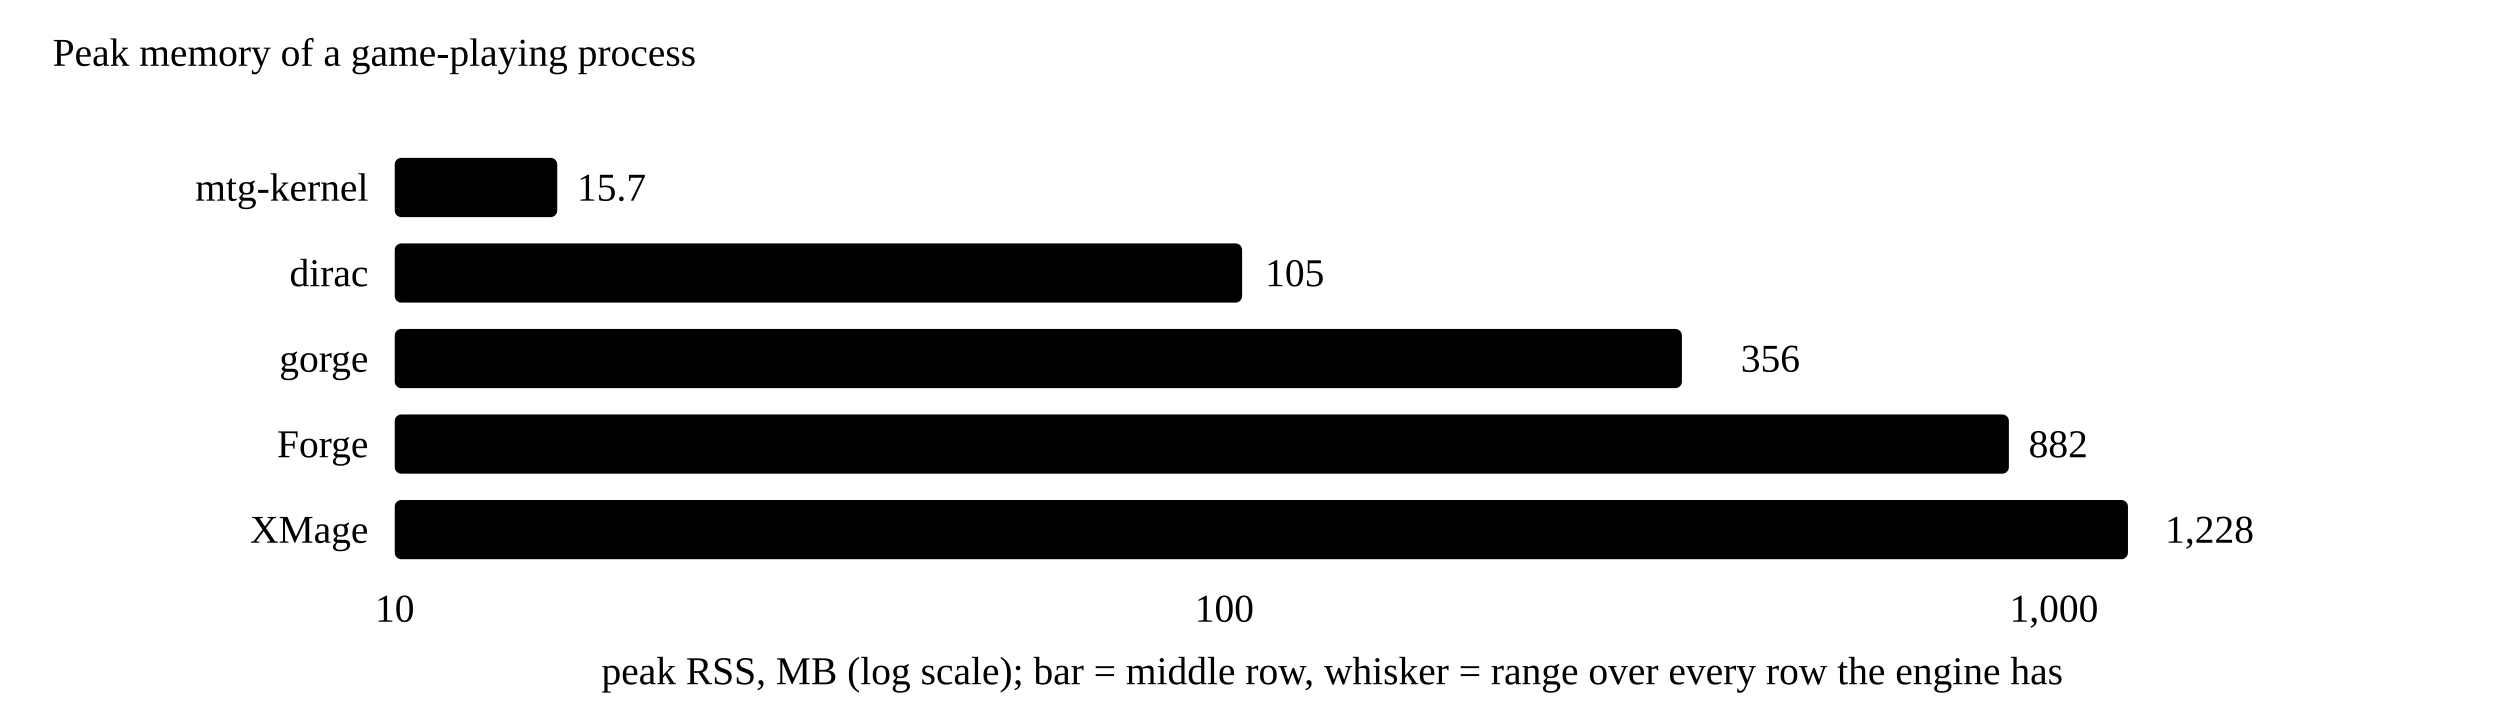
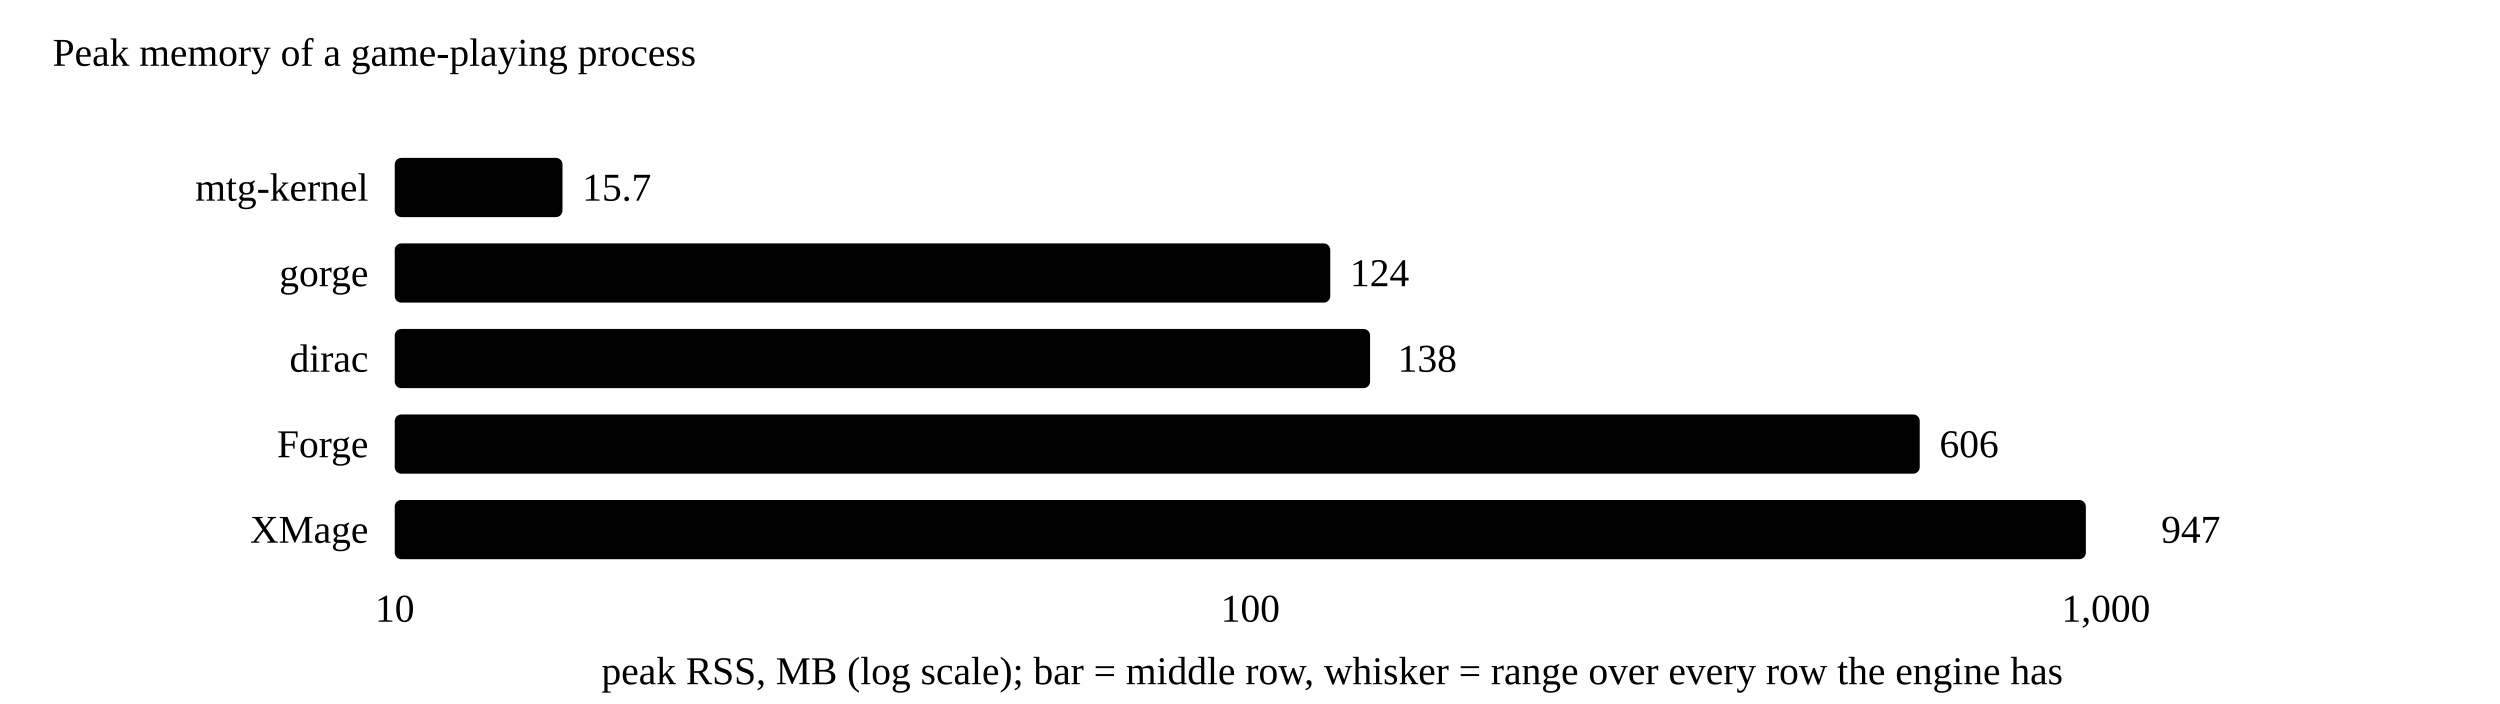
<svg xmlns="http://www.w3.org/2000/svg" class="mzc" viewBox="0 0 760 214" role="img" aria-label="Bar chart, log scale: peak resident memory per engine">
  <text x="16.0" y="20.0" class="mz-title" text-anchor="start">Peak memory of a game-playing process</text>
  <line class="mz-grid" x1="120.0" y1="40" x2="120.0" y2="174" />
  <text x="120.0" y="189.0" class="mz-muted" text-anchor="middle">10</text>
-   <line class="mz-grid" x1="372.2" y1="40" x2="372.2" y2="174" />
-   <text x="372.2" y="189.0" class="mz-muted" text-anchor="middle">100</text>
-   <line class="mz-grid" x1="624.4" y1="40" x2="624.4" y2="174" />
-   <text x="624.4" y="189.0" class="mz-muted" text-anchor="middle">1,000</text>
+   <line class="mz-grid" x1="380.1" y1="40" x2="380.1" y2="174" />
+   <text x="380.1" y="189.0" class="mz-muted" text-anchor="middle">100</text>
+   <line class="mz-grid" x1="640.2" y1="40" x2="640.2" y2="174" />
+   <text x="640.2" y="189.0" class="mz-muted" text-anchor="middle">1,000</text>
  <text x="112.0" y="61.0" text-anchor="end">mtg-kernel</text>
  <g>
-     <rect class="c5" x="120.0" y="48.0" width="49.4" height="18" rx="2" style="stroke:none" />
-     <line class="mz-axis" x1="129.4" y1="57.0" x2="169.4" y2="57.0" style="stroke-width:2" />
-     <line class="mz-axis" x1="169.4" y1="51.0" x2="169.4" y2="63.0" />
+     <rect class="c5" x="120.0" y="48.0" width="51.0" height="18" rx="2" style="stroke:none" />
+     <line class="mz-axis" x1="129.7" y1="57.0" x2="171.0" y2="57.0" style="stroke-width:2" />
+     <line class="mz-axis" x1="171.0" y1="51.0" x2="171.0" y2="63.0" />
  </g>
-   <text x="175.4" y="61.0" text-anchor="start">15.7</text>
-   <text x="112.0" y="87.0" text-anchor="end">dirac</text>
+   <text x="177.0" y="61.0" text-anchor="start">15.7</text>
+   <text x="112.0" y="87.0" text-anchor="end">gorge</text>
  <g>
-     <rect class="s3" x="120.0" y="74.0" width="257.6" height="18" rx="2" style="stroke:none" />
-     <line class="mz-axis" x1="375.5" y1="83.0" x2="378.6" y2="83.0" style="stroke-width:2" />
-     <line class="mz-axis" x1="378.6" y1="77.0" x2="378.6" y2="89.0" />
+     <rect class="s1" x="120.0" y="74.0" width="284.4" height="18" rx="2" style="stroke:none" />
+     <line class="mz-axis" x1="396.9" y1="83.0" x2="404.4" y2="83.0" style="stroke-width:2" />
+     <line class="mz-axis" x1="404.4" y1="77.0" x2="404.4" y2="89.0" />
  </g>
-   <text x="384.6" y="87.0" text-anchor="start">105</text>
-   <text x="112.0" y="113.0" text-anchor="end">gorge</text>
+   <text x="410.4" y="87.0" text-anchor="start">124</text>
+   <text x="112.0" y="113.0" text-anchor="end">dirac</text>
  <g>
-     <rect class="s1" x="120.0" y="100.0" width="391.3" height="18" rx="2" style="stroke:none" />
-     <line class="mz-axis" x1="509.1" y1="109.0" x2="523.2" y2="109.0" style="stroke-width:2" />
-     <line class="mz-axis" x1="523.2" y1="103.0" x2="523.2" y2="115.0" />
+     <rect class="s3" x="120.0" y="100.0" width="296.5" height="18" rx="2" style="stroke:none" />
+     <line class="mz-axis" x1="415.7" y1="109.0" x2="418.9" y2="109.0" style="stroke-width:2" />
+     <line class="mz-axis" x1="418.9" y1="103.0" x2="418.9" y2="115.0" />
  </g>
-   <text x="529.2" y="113.0" text-anchor="start">356</text>
+   <text x="424.9" y="113.0" text-anchor="start">138</text>
  <text x="112.0" y="139.0" text-anchor="end">Forge</text>
  <g>
-     <rect class="c4" x="120.0" y="126.0" width="490.7" height="18" rx="2" style="stroke:none" />
-     <line class="mz-axis" x1="610.7" y1="135.0" x2="610.7" y2="135.0" style="stroke-width:2" />
-     <line class="mz-axis" x1="610.7" y1="129.0" x2="610.7" y2="141.0" />
+     <rect class="c4" x="120.0" y="126.0" width="463.6" height="18" rx="2" style="stroke:none" />
+     <line class="mz-axis" x1="583.6" y1="135.0" x2="583.6" y2="135.0" style="stroke-width:2" />
+     <line class="mz-axis" x1="583.6" y1="129.0" x2="583.6" y2="141.0" />
  </g>
-   <text x="616.7" y="139.0" text-anchor="start">882</text>
+   <text x="589.6" y="139.0" text-anchor="start">606</text>
  <text x="112.0" y="165.0" text-anchor="end">XMage</text>
  <g>
-     <rect class="s2" x="120.0" y="152.0" width="526.9" height="18" rx="2" style="stroke:none" />
-     <line class="mz-axis" x1="646.1" y1="161.0" x2="652.2" y2="161.0" style="stroke-width:2" />
-     <line class="mz-axis" x1="652.2" y1="155.0" x2="652.2" y2="167.0" />
+     <rect class="s2" x="120.0" y="152.0" width="514.1" height="18" rx="2" style="stroke:none" />
+     <line class="mz-axis" x1="632.4" y1="161.0" x2="651.0" y2="161.0" style="stroke-width:2" />
+     <line class="mz-axis" x1="651.0" y1="155.0" x2="651.0" y2="167.0" />
  </g>
-   <text x="658.2" y="165.0" text-anchor="start">1,228</text>
+   <text x="657.0" y="165.0" text-anchor="start">947</text>
  <line class="mz-axis" x1="120.0" y1="40" x2="120.0" y2="174" />
  <text x="405.0" y="208.0" class="mz-muted" text-anchor="middle">peak RSS, MB (log scale); bar = middle row, whisker = range over every row the engine has</text>
</svg>
